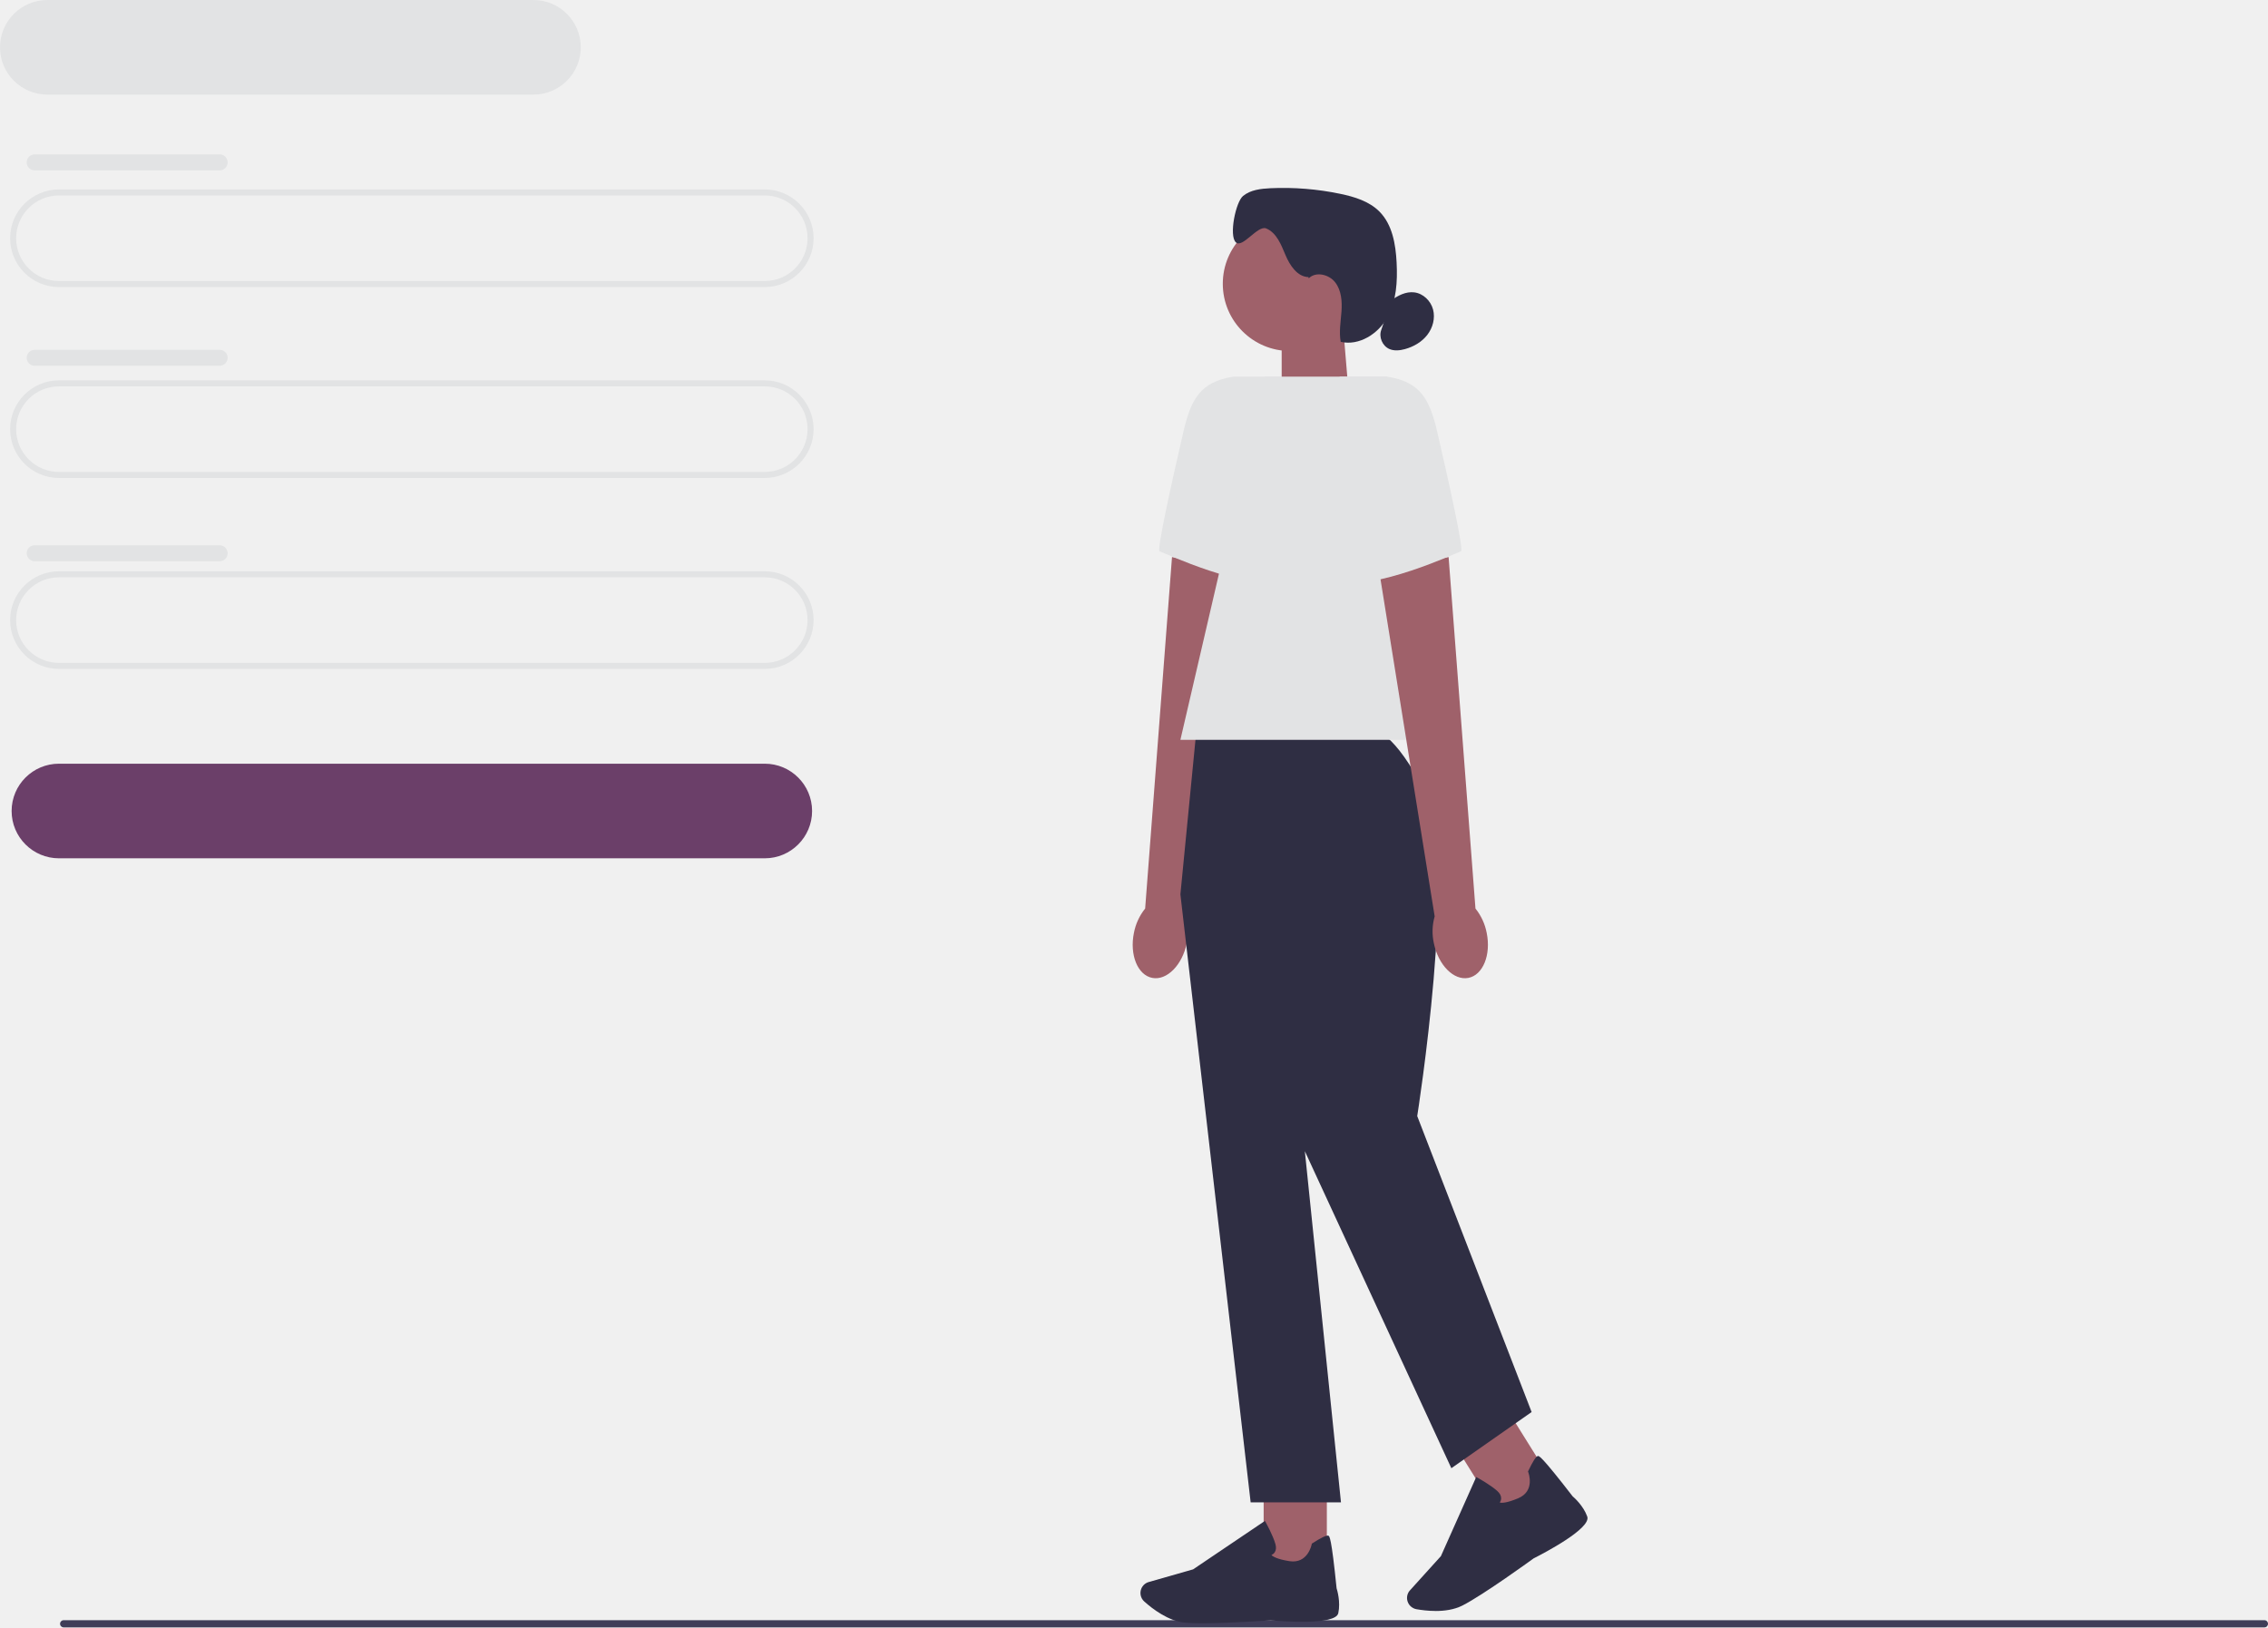
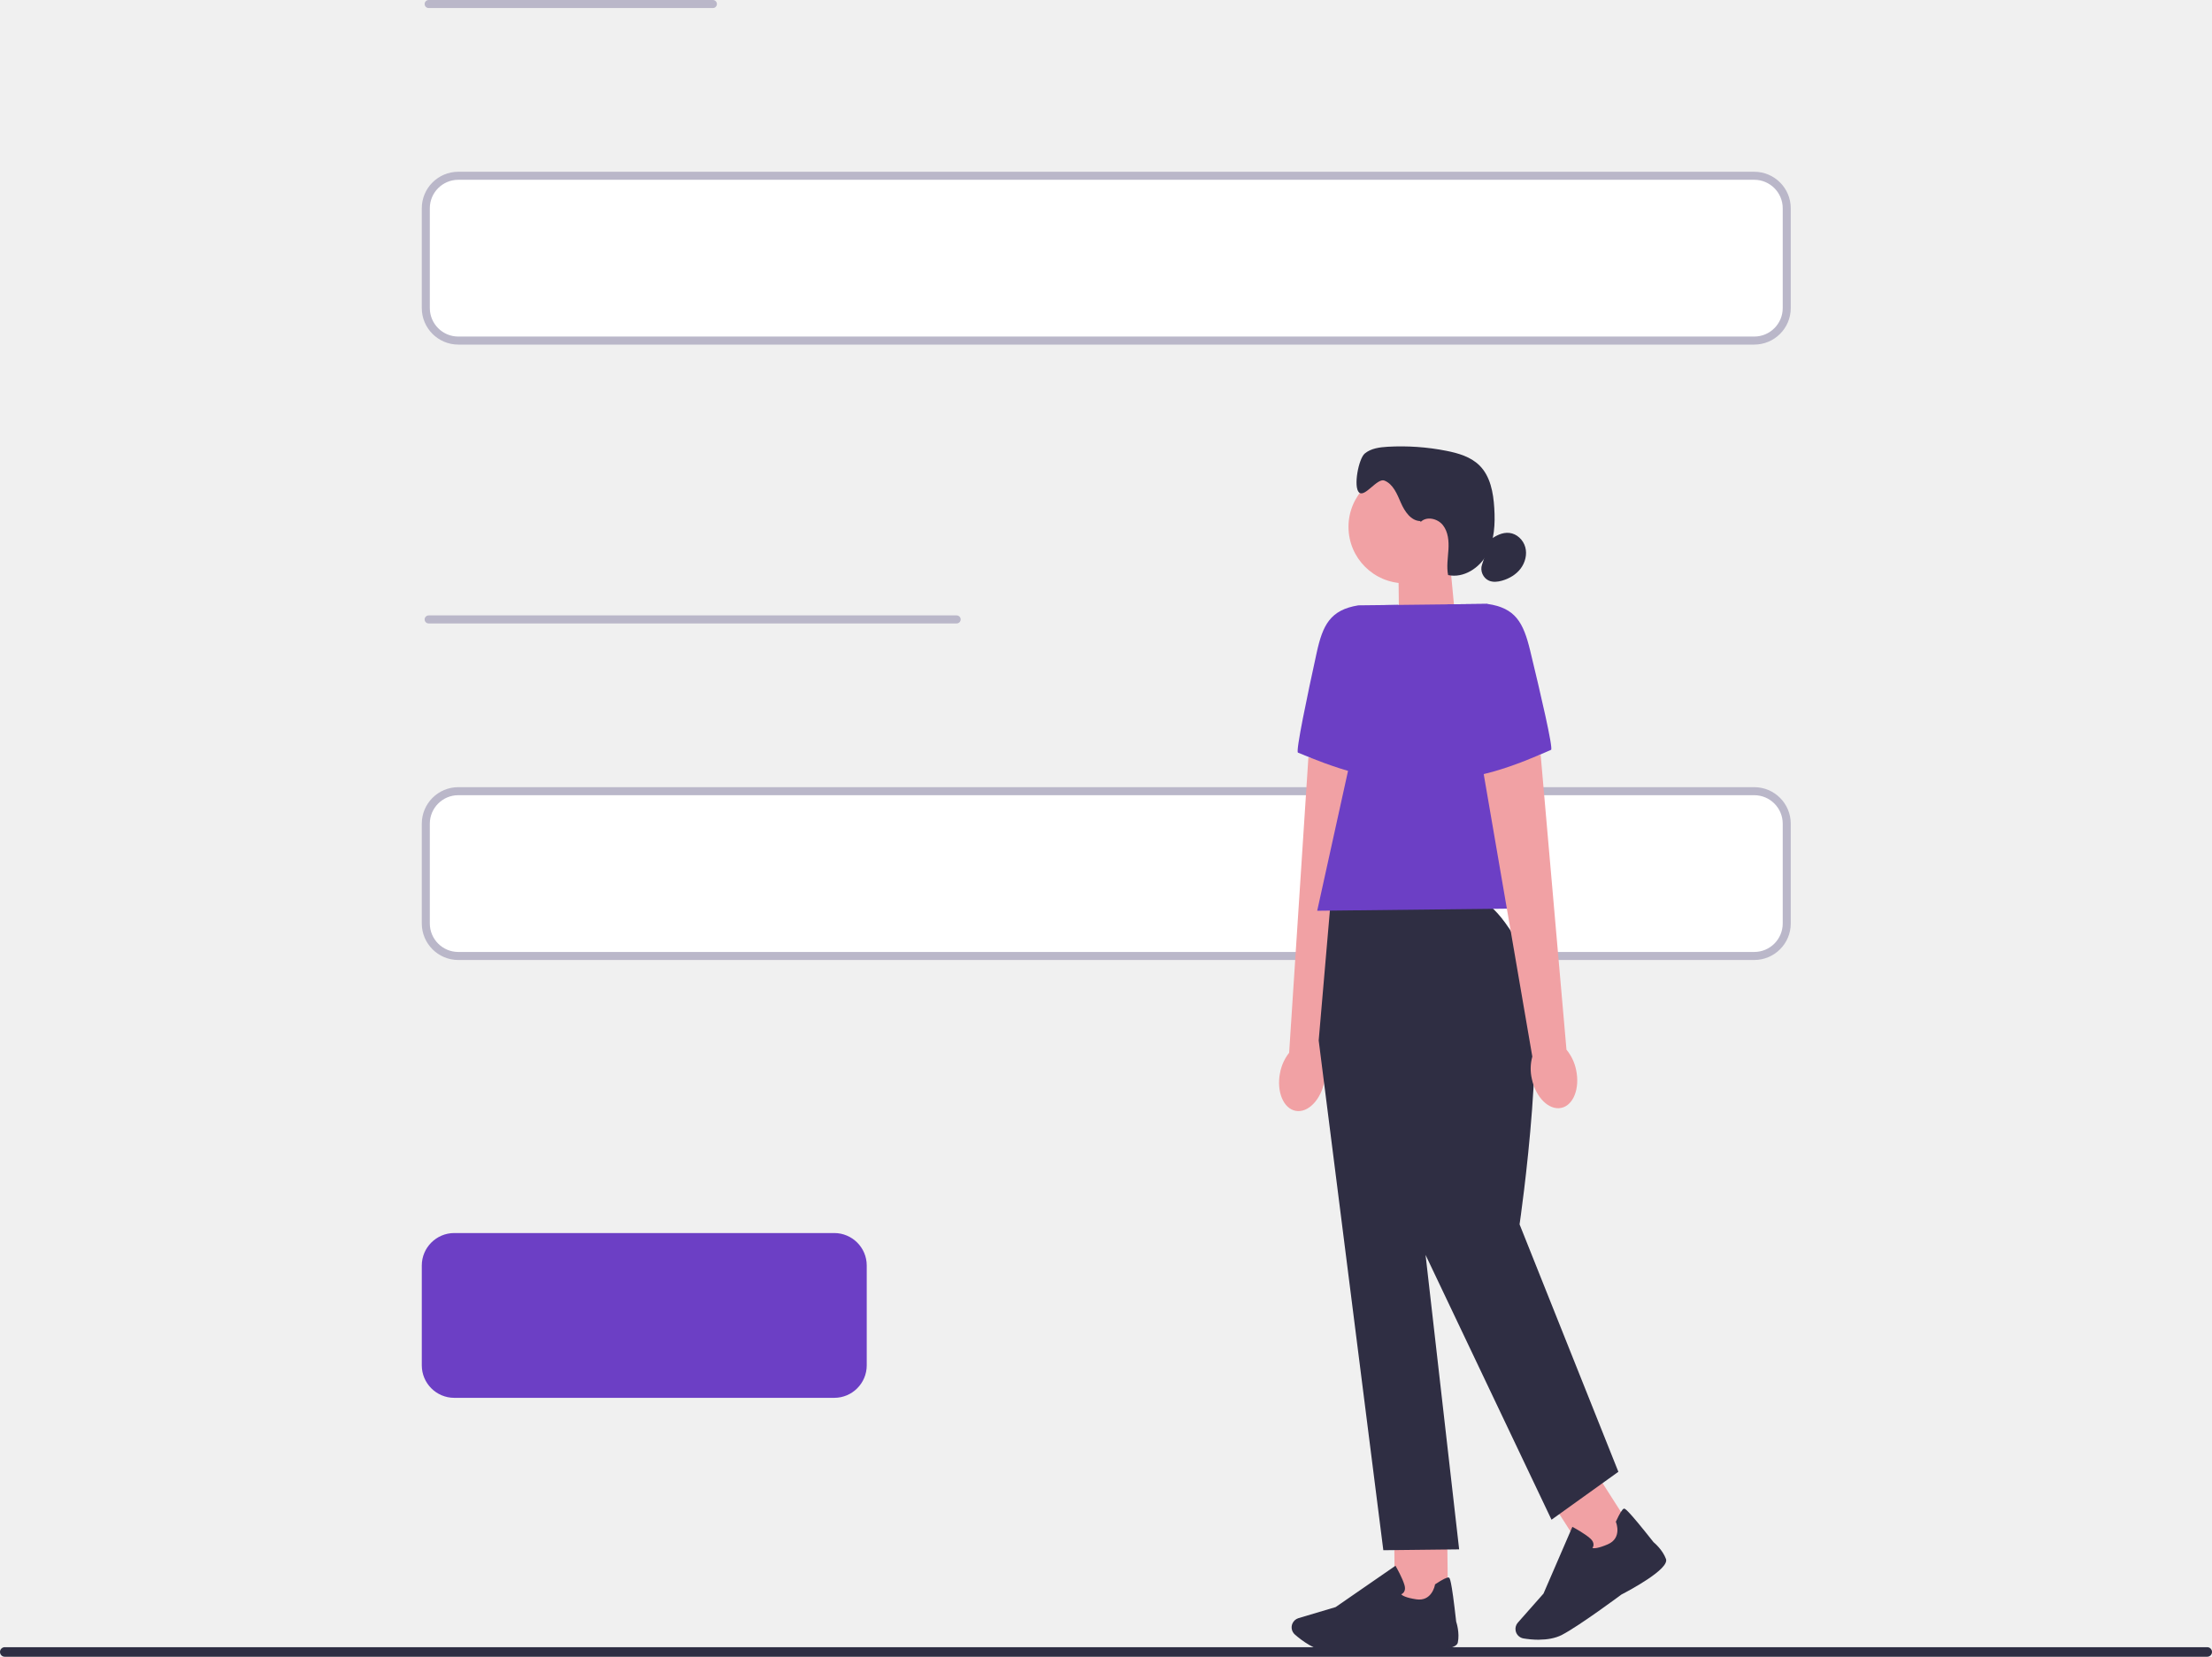
- <svg xmlns="http://www.w3.org/2000/svg" width="751.57" height="539.42" viewBox="0 0 751.57 539.42" role="img" artist="Katerina Limpitsouni" source="https://undraw.co/">
-   <path d="m19.9,538.23c0,.66.53,1.19,1.19,1.19h729.29c.66,0,1.19-.53,1.19-1.19s-.53-1.19-1.19-1.19H21.09c-.66,0-1.19.53-1.19,1.19Z" fill="#3f3d58" />
-   <path d="m253.43,95.15H19.53c-8.92,0-16.18-7.26-16.18-16.18s7.26-16.18,16.18-16.18h233.9c8.92,0,16.18,7.26,16.18,16.18s-7.26,16.18-16.18,16.18ZM19.53,64.79c-7.82,0-14.18,6.36-14.18,14.18s6.36,14.18,14.18,14.18h233.9c7.82,0,14.18-6.36,14.18-14.18s-6.36-14.18-14.18-14.18H19.53Z" fill="#e2e3e4" />
-   <path d="m253.43,284.5H19.53c-8.65,0-15.68-7.03-15.68-15.68s7.03-15.68,15.68-15.68h233.9c8.65,0,15.68,7.03,15.68,15.68s-7.03,15.68-15.68,15.68Z" fill="#6B3F69" />
-   <path d="m176.78,31.36H15.68C7.03,31.36,0,24.33,0,15.68S7.03,0,15.68,0h161.1c8.65,0,15.68,7.03,15.68,15.68s-7.03,15.68-15.68,15.68Z" fill="#e2e3e4" />
-   <path d="m253.43,158.43H19.53c-8.92,0-16.18-7.26-16.18-16.18s7.26-16.18,16.18-16.18h233.9c8.92,0,16.18,7.26,16.18,16.18s-7.26,16.18-16.18,16.18Zm-233.9-30.36c-7.82,0-14.18,6.36-14.18,14.18s6.36,14.18,14.18,14.18h233.9c7.82,0,14.18-6.36,14.18-14.18s-6.36-14.18-14.18-14.18H19.53Z" fill="#e2e3e4" />
-   <path d="m253.43,221.72H19.53c-8.92,0-16.18-7.26-16.18-16.18s7.26-16.18,16.18-16.18h233.9c8.92,0,16.18,7.26,16.18,16.18s-7.26,16.18-16.18,16.18Zm-233.9-30.36c-7.82,0-14.18,6.36-14.18,14.18s6.36,14.18,14.18,14.18h233.9c7.82,0,14.18-6.36,14.18-14.18s-6.36-14.18-14.18-14.18H19.53Z" fill="#e2e3e4" />
-   <path d="m11.49,51.17h61.3c1.46,0,2.65,1.18,2.65,2.65h0c0,1.46-1.19,2.65-2.65,2.65H11.49c-1.46,0-2.65-1.18-2.65-2.65h0c0-1.46,1.19-2.65,2.65-2.65Z" fill="#e2e3e4" />
-   <path d="m11.49,115.95h61.3c1.46,0,2.65,1.18,2.65,2.64h0c0,1.46-1.19,2.65-2.65,2.65H11.49c-1.46,0-2.65-1.18-2.65-2.64h0c0-1.46,1.19-2.65,2.65-2.65Z" fill="#e2e3e4" />
-   <path d="m11.49,180.74h61.3c1.46,0,2.65,1.18,2.65,2.65h0c0,1.46-1.19,2.64-2.65,2.64H11.49c-1.46,0-2.65-1.18-2.65-2.65h0c0-1.46,1.19-2.64,2.65-2.64Z" fill="#e2e3e4" />
-   <g>
-     <polygon points="447.08 132.26 424.72 139.62 424.72 107.43 445.01 107.43 447.08 132.26" fill="#9f616a" />
-     <circle cx="427.49" cy="94.06" r="22.28" fill="#9f616a" />
-     <path d="m433.61,91.85c-3.73-.11-6.18-3.88-7.63-7.32s-2.94-7.39-6.4-8.81c-2.83-1.16-7.82,6.69-10.05,4.6-2.33-2.18-.06-13.37,2.41-15.38,2.47-2.01,5.85-2.4,9.03-2.55,7.76-.36,15.57.27,23.18,1.86,4.71.98,9.55,2.46,12.95,5.86,4.3,4.32,5.4,10.83,5.71,16.92.32,6.23-.04,12.75-3.07,18.2s-9.37,9.47-15.45,8.08c-.61-3.3.01-6.69.25-10.05.23-3.35-.01-6.97-2.06-9.64-2.04-2.67-6.42-3.73-8.8-1.36" fill="#2f2e43" />
-     <path d="m461.02,99.57c2.23-1.63,4.9-3,7.64-2.66,2.96.36,5.47,2.8,6.23,5.69s-.09,6.07-1.93,8.43c-1.83,2.36-4.56,3.92-7.44,4.7-1.67.45-3.5.64-5.09-.04-2.34-1.01-3.61-4-2.69-6.38" fill="#2f2e43" />
-     <g>
-       <path id="uuid-00bc58e7-734f-4d7c-a085-03c0cd267642-672" d="m375.76,309.2c-1.49,7.32,1.24,14.01,6.08,14.94s9.97-4.26,11.45-11.58c.63-2.92.53-5.94-.29-8.82l18.43-114.75-23.05-4.34-8.9,116.5c-1.89,2.36-3.16,5.12-3.72,8.06h0Z" fill="#9f616a" />
-       <path d="m424.48,124.85h-15.73c-11.12,1.69-14.14,7.62-16.67,18.58-3.86,16.72-8.79,38.98-7.81,39.31,1.57.52,28.35,13.12,42,10.24l-1.79-68.13h0Z" fill="#e2e3e4" />
-     </g>
-     <rect x="418.75" y="490.36" width="20.94" height="29.71" fill="#9f616a" />
-     <path d="m398.36,538.05c-2.2,0-4.16-.05-5.64-.19-5.56-.51-10.87-4.62-13.54-7.02-1.2-1.08-1.58-2.8-.96-4.28h0c.45-1.06,1.34-1.86,2.45-2.17l14.7-4.2,23.8-16.06.27.48c.1.18,2.44,4.39,3.22,7.23.3,1.08.22,1.98-.23,2.68-.31.48-.75.76-1.1.92.43.45,1.78,1.37,5.94,2.03,6.07.96,7.35-5.33,7.4-5.59l.04-.21.18-.12c2.89-1.86,4.67-2.71,5.28-2.53.38.11,1.02.31,2.75,17.44.17.54,1.38,4.48.56,8.25-.89,4.1-18.81,2.69-22.4,2.37-.1.01-13.52.97-22.71.97h0Z" fill="#2f2e43" />
-     <rect x="487.82" y="470.31" width="20.94" height="29.71" transform="translate(-181.25 337.18) rotate(-31.95)" fill="#9f616a" />
-     <path d="m475.72,533.98c-2.46,0-4.72-.3-6.33-.58-1.58-.28-2.82-1.54-3.08-3.12h0c-.18-1.14.15-2.29.93-3.14l10.25-11.34,11.7-26.22.48.26c.18.1,4.39,2.43,6.56,4.43.83.76,1.24,1.57,1.22,2.4-.01.58-.23,1.04-.45,1.37.6.16,2.23.22,6.11-1.42,5.66-2.39,3.42-8.41,3.32-8.66l-.08-.2.09-.19c1.47-3.11,2.52-4.77,3.14-4.94.39-.11,1.03-.28,11.56,13.35.43.36,3.54,3.07,4.84,6.7,1.41,3.95-14.54,12.24-17.75,13.86-.1.08-16.79,12.21-23.65,15.66-2.72,1.37-5.94,1.79-8.87,1.79h0Z" fill="#2f2e43" />
-     <path d="m455.11,241.91h-58.63l-5.32,54.54,23.28,201.52h29.93l-11.97-116.39,48.55,105.08,26.6-18.62-37.91-98.1s13.54-85.46,2.9-106.75c-10.64-21.28-17.43-21.28-17.43-21.28h0Z" fill="#2f2e43" />
-     <polygon points="484.28 245.23 391.16 245.23 419.1 124.85 459.67 124.85 484.28 245.23" fill="#e2e3e4" />
-     <path id="uuid-ece83039-1aa0-468e-a846-e0cb6ecd6032-673" d="m492.66,309.2c1.49,7.32-1.24,14.01-6.08,14.94s-9.97-4.26-11.45-11.58c-.63-2.92-.53-5.94.29-8.82l-18.43-114.75,23.05-4.34,8.9,116.5c1.89,2.36,3.16,5.12,3.72,8.06h0Z" fill="#9f616a" />
-     <path d="m443.94,124.85h15.73c11.12,1.69,14.14,7.62,16.67,18.58,3.86,16.72,8.79,38.98,7.81,39.31-1.57.52-28.35,13.12-42,10.24l1.79-68.13h0Z" fill="#e2e3e4" />
-   </g>
+ <svg xmlns="http://www.w3.org/2000/svg" width="550.6" height="412.445" viewBox="0 0 550.6 412.445" role="img" artist="Katerina Limpitsouni" source="https://undraw.co/">
+   <path d="m550.6,411.255c0,.66-.53,1.19-1.19,1.19H1.19c-.66,0-1.19-.53-1.19-1.19s.53-1.19,1.19-1.19h548.22c.66,0,1.19.53,1.19,1.19Z" fill="#2e2e43" stroke-width="0" />
+   <path d="m436.659,84.784H114.076c-4.459,0-8.086-3.627-8.086-8.086v-24.853c0-4.459,3.627-8.086,8.086-8.086h322.583c4.459,0,8.086,3.627,8.086,8.086v24.853c0,4.459-3.627,8.086-8.086,8.086Z" fill="#fff" stroke="#bab7c9" stroke-linecap="round" stroke-linejoin="round" stroke-width="2" />
+   <path d="m436.659,237.99H114.076c-4.459,0-8.086-3.627-8.086-8.086v-24.853c0-4.459,3.627-8.086,8.086-8.086h322.583c4.459,0,8.086,3.627,8.086,8.086v24.853c0,4.459-3.627,8.086-8.086,8.086Z" fill="#fff" stroke="#bab7c9" stroke-linecap="round" stroke-linejoin="round" stroke-width="2" />
+   <path d="m207.659,347.99h-94.583c-4.459,0-8.086-3.627-8.086-8.086v-24.853c0-4.459,3.627-8.086,8.086-8.086h94.583c4.459,0,8.086,3.627,8.086,8.086v24.853c0,4.459-3.627,8.086-8.086,8.086Z" fill="#6c3fc5" stroke-width="0" />
+   <line x1="106.698" y1="1" x2="177.448" y2="1" fill="none" stroke="#bab7c9" stroke-linecap="round" stroke-linejoin="round" stroke-width="2" />
+   <line x1="106.698" y1="154.206" x2="238.123" y2="154.206" fill="none" stroke="#bab7c9" stroke-linecap="round" stroke-linejoin="round" stroke-width="2" />
+   <rect x="390.511" y="369.323" width="13.204" height="18.73" transform="translate(-141.4433 273.5202) rotate(-32.59)" fill="#f1a1a4" stroke-width="0" />
+   <polygon points="362.348 155.102 348.294 159.901 348.073 139.608 360.863 139.465 362.348 155.102" fill="#f1a1a4" stroke-width="0" />
+   <circle cx="349.714" cy="131.157" r="14.054" fill="#f1a1a4" stroke-width="0" />
+   <path d="m353.56,129.724c-2.348-.045-3.924-2.4-4.864-4.566-.94-2.153-1.907-4.644-4.092-5.519-1.79-.713-4.877,4.267-6.304,2.97-1.485-1.355-.13-8.438,1.42-9.715s3.677-1.55,5.675-1.673c4.897-.279,9.819.058,14.631,1.012,2.97.584,6.044,1.485,8.204,3.606,2.743,2.691,3.483,6.79,3.716,10.623.246,3.924.058,8.036-1.809,11.499-1.874,3.457-5.837,6.032-9.683,5.201-.409-2.082-.045-4.216.084-6.343.13-2.114-.058-4.397-1.368-6.07s-4.073-2.309-5.558-.798" fill="#2f2e43" stroke-width="0" />
+   <path d="m370.902,134.4c1.394-1.044,3.061-1.926,4.793-1.732,1.874.201,3.47,1.732,3.969,3.548s-.019,3.826-1.154,5.331-2.841,2.503-4.657,3.016c-1.051.298-2.199.422-3.21,0-1.485-.623-2.302-2.497-1.738-4.008" fill="#2f2e43" stroke-width="0" />
+   <path id="uuid-31bdf68e-d938-48b7-86ad-7ba8e8b265d3-91-89-41-149" d="m318.603,267.171c-.882,4.624.876,8.827,3.937,9.378,3.055.551,6.252-2.756,7.141-7.38.383-1.842.298-3.749-.246-5.558l10.811-72.482-14.566-2.568-4.793,73.52c-1.174,1.505-1.959,3.249-2.283,5.111h0v-.019h-0Z" fill="#f1a1a4" stroke-width="0" />
+   <path d="m348.034,150.588l-9.923.11c-7.004,1.135-8.866,4.903-10.377,11.83-2.315,10.565-5.273,24.645-4.65,24.839.992.324,17.965,8.081,26.558,6.161l-1.602-42.94h-.006Z" fill="#6c3fc5" stroke-width="0" />
+   <rect x="347.122" y="381.034" width="13.204" height="18.73" transform="translate(-4.33864 3.97541) rotate(-.64)" fill="#f1a1a4" stroke-width="0" />
+   <path d="m334.46,411.324c-1.394.019-2.62,0-3.554-.078-3.515-.279-6.881-2.834-8.587-4.326-.765-.668-1.018-1.758-.636-2.691h0c.272-.668.83-1.18,1.531-1.394l9.242-2.75,14.897-10.292.169.298c.065.11,1.569,2.75,2.082,4.54.195.681.156,1.245-.13,1.686-.195.305-.467.486-.687.597.272.279,1.128.85,3.762,1.239,3.826.571,4.598-3.411,4.624-3.58l.026-.136.11-.078c1.809-1.2,2.918-1.738,3.308-1.628.246.065.642.188,1.848,10.98.11.337.901,2.815.409,5.201-.532,2.594-11.849,1.822-14.106,1.647-.065.006-8.522.707-14.32.765h.019-.006v0Z" fill="#2f2e43" stroke-width="0" />
+   <path d="m383.212,408.211c-1.55.019-2.977-.156-3.995-.324-.999-.169-1.79-.953-1.959-1.952h0c-.13-.72.084-1.44.558-1.985l6.382-7.225,7.186-16.616.305.162c.11.058,2.782,1.505,4.17,2.75.525.473.791.973.791,1.505,0,.363-.136.662-.272.863.383.091,1.407.117,3.846-.94,3.548-1.544,2.095-5.331,2.03-5.48l-.052-.13.058-.117c.901-1.972,1.563-3.022,1.946-3.139.246-.065.642-.188,7.38,8.334.272.227,2.257,1.907,3.1,4.19.914,2.484-9.08,7.815-11.103,8.859-.058.052-10.507,7.815-14.8,10.04-1.706.882-3.736,1.174-5.584,1.187l.019.019h-.006v0Z" fill="#2f2e43" stroke-width="0" />
+   <path d="m368.178,224.185l-36.967.409-2.97,34.425,16.09,126.908,18.873-.214-8.36-73.305,31.351,65.925,16.642-11.933-24.593-61.599s7.945-53.985,1.083-67.332c-6.855-13.347-11.142-13.302-11.142-13.302v.019h-.006v0Z" fill="#2f2e43" stroke-width="0" />
+   <polygon points="386.584 226.079 327.871 226.734 344.642 150.633 370.228 150.341 386.584 226.079" fill="#6c3fc5" stroke-width="0" />
+   <path id="uuid-0d1d7be6-7e67-43a2-9b15-a4bbed67d7bc-92-90-42-150" d="m392.317,266.354c.986,4.611-.681,8.846-3.723,9.462-3.048.623-6.317-2.614-7.296-7.225-.422-1.835-.383-3.742.117-5.565l-12.426-72.229,14.502-2.893,6.427,73.403c1.206,1.479,2.03,3.21,2.4,5.059h0v-.013Z" fill="#f1a1a4" stroke-width="0" />
+   <path d="m360.311,150.452l9.923-.11c7.024.986,8.969,4.708,10.643,11.603,2.549,10.513,5.811,24.515,5.201,24.729-.992.337-17.777,8.47-26.409,6.745l.655-42.966h-.013Z" fill="#6c3fc5" stroke-width="0" />
</svg>
